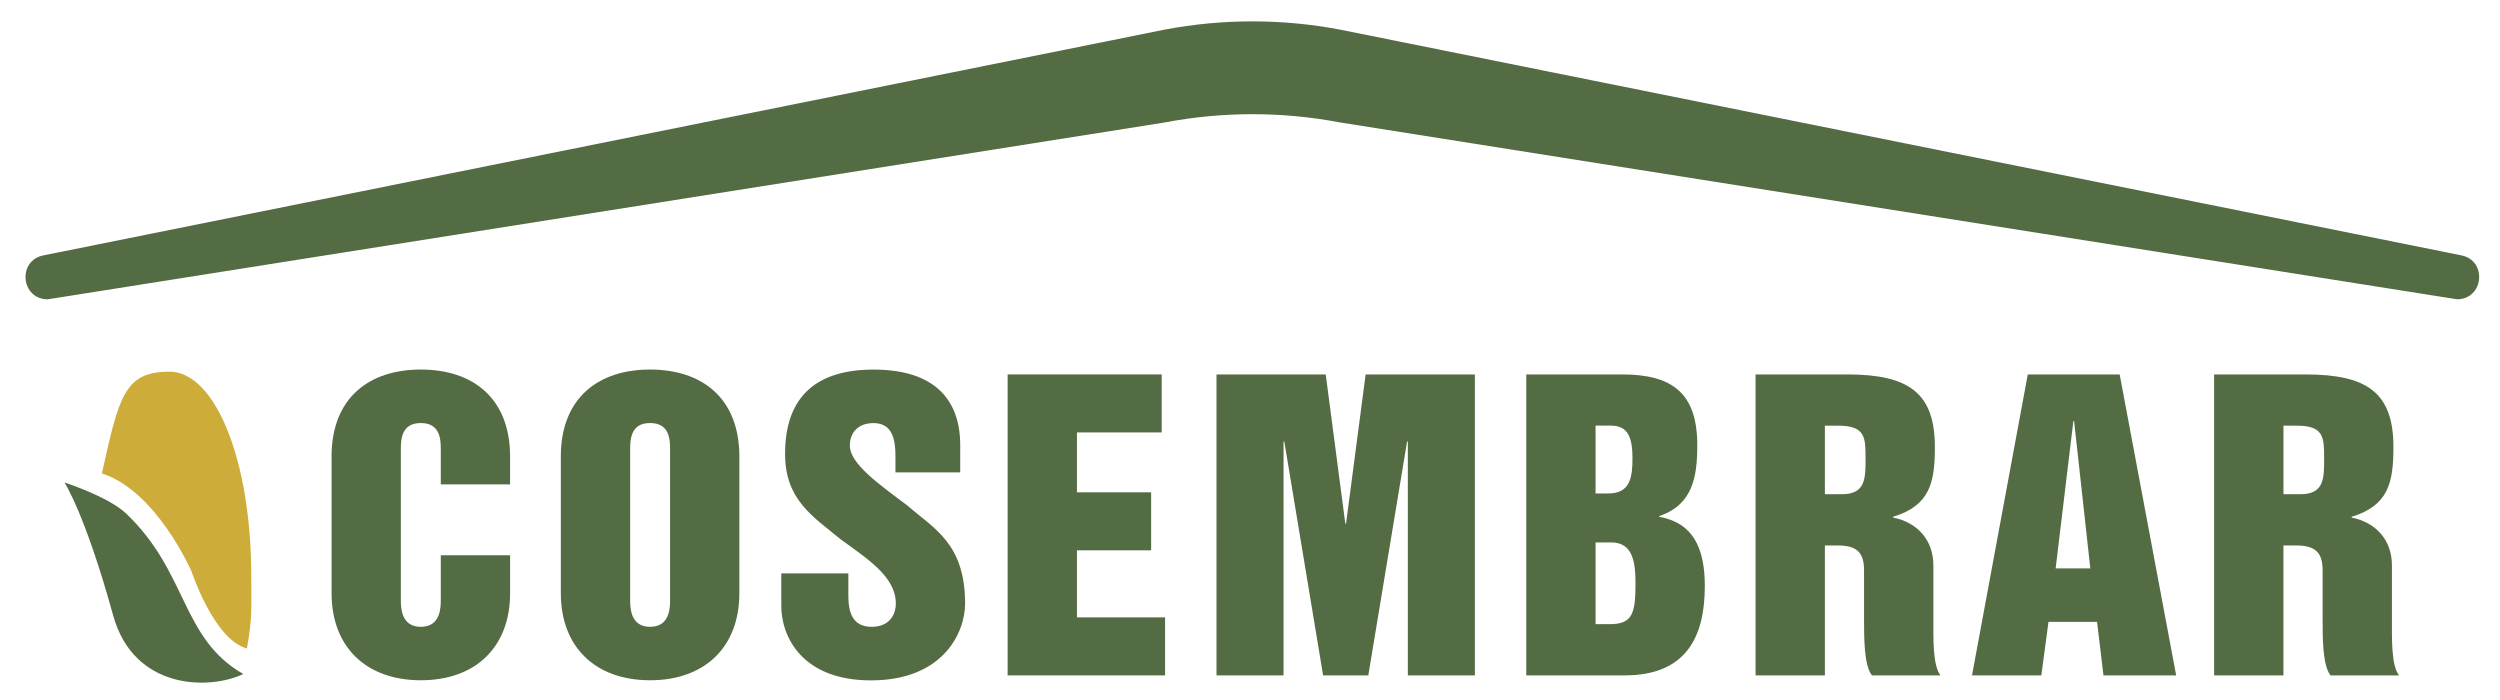
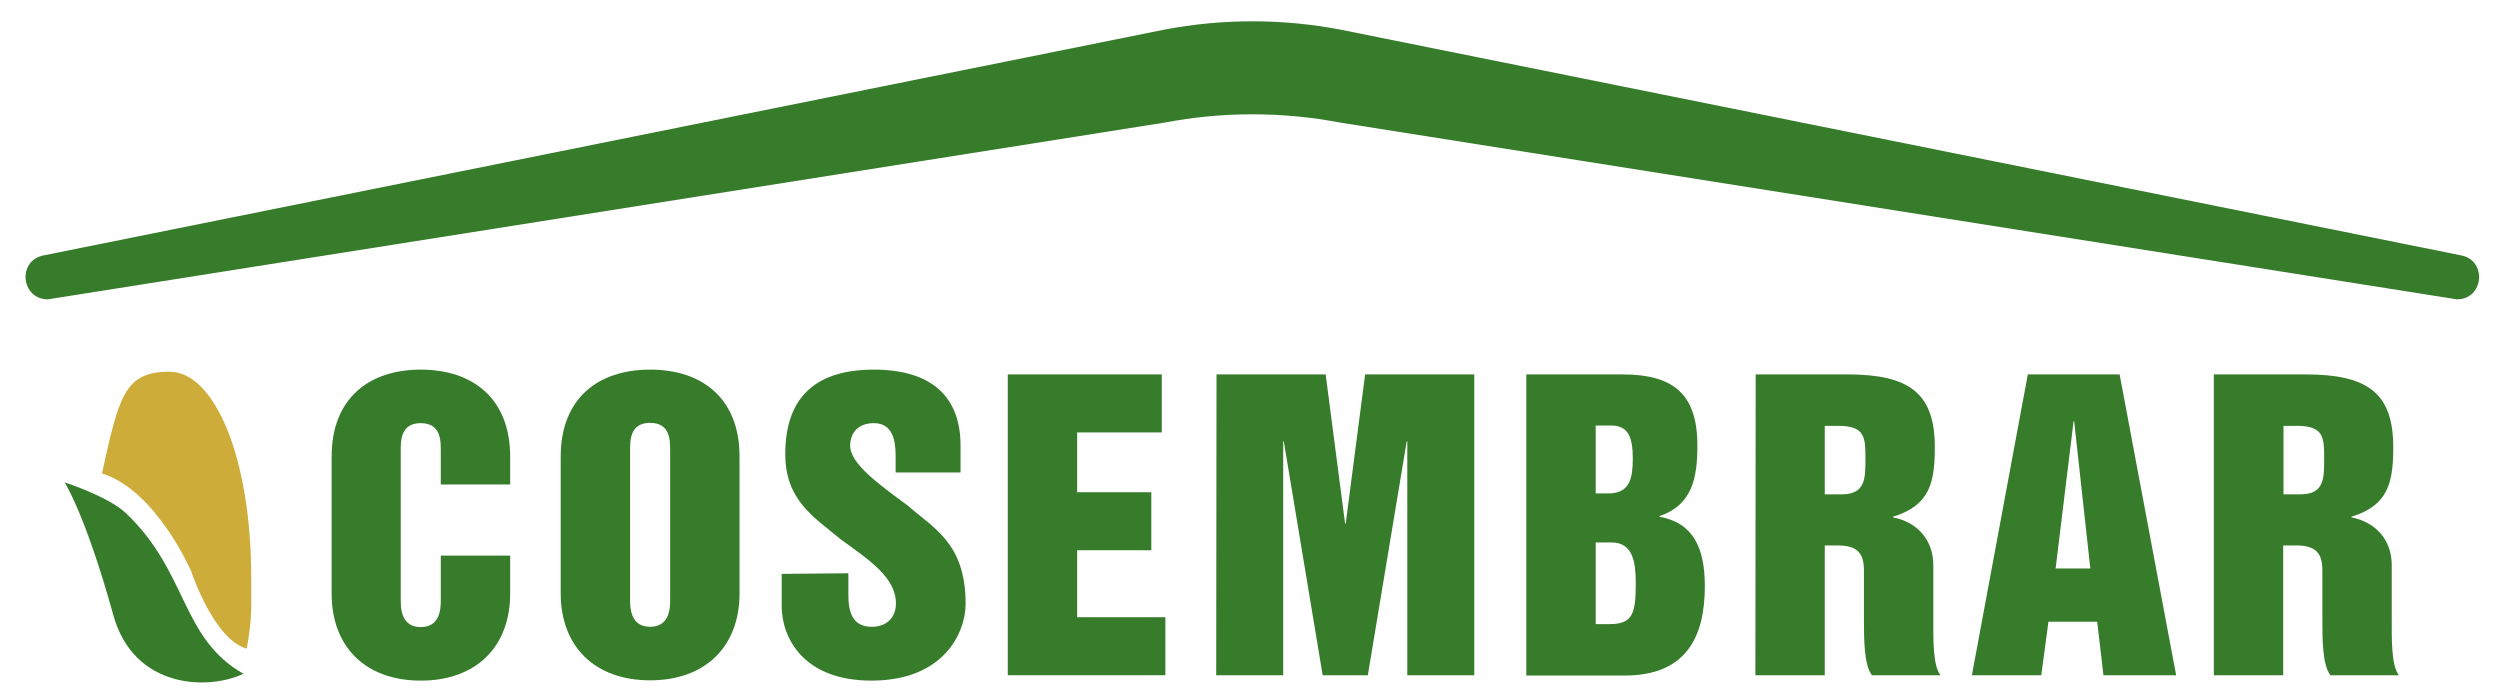
<svg xmlns="http://www.w3.org/2000/svg" version="1.1" id="Capa_1" x="0px" y="0px" viewBox="0 0 836 234" style="enable-background:new 0 0 836 234;" xml:space="preserve">
  <style type="text/css">
- 	.st0{fill:#536C43;}
+ 	.st0{fill:#367C2B;}
	.st1{fill:#CEAC39;}
</style>
  <g id="cosembrar_6_">
-     <path class="st0" d="M110.87,152.67c0-19.65,12.59-29.1,29.85-29.1s29.85,9.45,29.85,29.1v9.32H147.4v-11.33c0-3.4,0-9.2-6.68-9.2   c-6.68,0-6.68,5.8-6.68,9.2v49.75c0,2.65,0,9.2,6.68,9.2c6.68,0,6.68-6.55,6.68-9.2v-14.74h23.18v12.72   c0,17.89-11.46,29.09-29.85,29.09c-18.39,0-29.85-11.21-29.85-29.09V152.67z" />
-     <path class="st0" d="M187.54,152.67c0-19.65,12.59-29.1,29.85-29.1s29.85,9.45,29.85,29.1v45.72c0,17.89-11.46,29.09-29.85,29.09   c-18.39,0-29.85-11.21-29.85-29.09V152.67z M210.72,200.41c0,2.65,0,9.2,6.68,9.2s6.68-6.55,6.68-9.2v-49.75c0-3.4,0-9.2-6.68-9.2   s-6.68,5.8-6.68,9.2V200.41z" />
-     <path class="st0" d="M283.69,191.72v7.43c0,5.42,1.26,10.46,7.81,10.46c5.29,0,8.06-3.4,8.06-7.81c0-8.82-9.19-14.74-18.39-21.41   c-9.32-7.68-18.64-13.23-18.64-28.59c0-19.78,11.09-28.21,29.6-28.21c20.15,0,28.97,9.82,28.97,25.32v9.07h-21.66v-5.42   c0-5.04-0.76-11.08-7.31-11.08c-4.91,0-7.94,2.9-7.94,7.56c0,6.04,9.83,12.97,19.27,20.03c8.57,7.56,19.27,12.47,19.27,32.75   c0,9.7-7.31,25.7-31.49,25.7c-22.92,0-29.98-14.49-29.98-24.94v-10.83H283.69z" />
-     <path class="st0" d="M336.95,125.21h51.52v19.4h-28.34v20.02h24.81v19.4h-24.81v22.42h29.47v19.4h-52.65V125.21z" />
-     <path class="st0" d="M406.79,125.21h36.53l6.55,49.88h0.25l6.55-49.88h36.53v100.64h-22.42v-78.22h-0.25l-12.97,78.22h-15.11   l-12.98-78.22h-0.25v78.22h-22.42V125.21z" />
-     <path class="st0" d="M510.39,125.21h32.12c16.88,0,25.06,6.42,25.06,23.68c0,10.58-1.51,19.9-12.72,23.68v0.25   c11.33,2.01,15.24,10.45,15.24,23.18c0,16.88-6.17,29.85-26.83,29.85h-32.87V125.21z M533.56,165.01h4.28   c7.31,0,8.06-5.42,8.06-11.72c0-7.05-1.51-10.96-7.18-10.96h-5.16V165.01z M533.56,208.72h4.79c7.68,0,8.56-3.78,8.56-13.73   c0-6.93-0.88-13.6-8.06-13.6h-5.29V208.72z" />
-     <path class="st0" d="M587.06,125.21h30.61c20.66,0,29.35,6.17,29.35,24.31c0,11.84-1.64,19.53-13.98,23.3v0.25   c8.19,1.64,13.48,7.56,13.48,16v17.76c0,6.68-0.25,15.75,2.39,19.02h-22.92c-2.65-3.27-2.65-12.34-2.65-19.02v-16.12   c0-5.79-2.27-8.31-8.82-8.31h-4.28v43.45h-23.18V125.21z M610.23,165.27h5.67c7.94,0,7.94-5.29,7.94-11.84   c0-7.05,0-11.08-9.07-11.08h-4.53V165.27z" />
-     <path class="st0" d="M678.09,125.21h30.73l18.89,100.64h-24.31l-2.14-17.89h-16.25l-2.39,17.89h-23.18L678.09,125.21z    M687.41,190.08H699l-5.42-49.25h-0.25L687.41,190.08z" />
-     <path class="st0" d="M740.4,125.21h30.61c20.66,0,29.35,6.17,29.35,24.31c0,11.84-1.64,19.53-13.98,23.3v0.25   c8.19,1.64,13.48,7.56,13.48,16v17.76c0,6.68-0.25,15.75,2.39,19.02h-22.92c-2.65-3.27-2.65-12.34-2.65-19.02v-16.12   c0-5.79-2.27-8.31-8.82-8.31h-4.28v43.45H740.4V125.21z M763.58,165.27h5.67c7.94,0,7.94-5.29,7.94-11.84   c0-7.05,0-11.08-9.07-11.08h-4.53V165.27z" />
+     <path class="st0" d="M110.9,152.7c0-19.6,12.6-29.1,29.8-29.1s29.9,9.5,29.9,29.1v9.3h-23.2v-11.3c0-3.4,0-9.2-6.7-9.2   s-6.7,5.8-6.7,9.2v49.8c0,2.6,0,9.2,6.7,9.2s6.7-6.6,6.7-9.2v-14.7h23.2v12.7c0,17.9-11.5,29.1-29.9,29.1s-29.8-11.2-29.8-29.1   L110.9,152.7L110.9,152.7z" />
+     <path class="st0" d="M187.5,152.7c0-19.6,12.6-29.1,29.9-29.1s29.9,9.5,29.9,29.1v45.7c0,17.9-11.5,29.1-29.9,29.1   s-29.9-11.2-29.9-29.1V152.7z M210.7,200.4c0,2.6,0,9.2,6.7,9.2s6.7-6.6,6.7-9.2v-49.8c0-3.4,0-9.2-6.7-9.2s-6.7,5.8-6.7,9.2V200.4   z" />
+     <path class="st0" d="M283.7,191.7v7.4c0,5.4,1.3,10.5,7.8,10.5c5.3,0,8.1-3.4,8.1-7.8c0-8.8-9.2-14.7-18.4-21.4   c-9.3-7.7-18.6-13.2-18.6-28.6c0-19.8,11.1-28.2,29.6-28.2c20.1,0,29,9.8,29,25.3v9.1h-21.7v-5.4c0-5-0.8-11.1-7.3-11.1   c-4.9,0-7.9,2.9-7.9,7.6c0,6,9.8,13,19.3,20c8.6,7.6,19.3,12.5,19.3,32.8c0,9.7-7.3,25.7-31.5,25.7c-22.9,0-30-14.5-30-24.9v-10.8   L283.7,191.7L283.7,191.7z" />
+     <path class="st0" d="M337,125.2h51.5v19.4h-28.3v20h24.8V184h-24.8v22.4h29.5v19.4H337V125.2z" />
+     <path class="st0" d="M406.8,125.2h36.5l6.5,49.9h0.2l6.5-49.9h36.5v100.6h-22.4v-78.2h-0.2l-13,78.2h-15.1l-13-78.2h-0.2v78.2   h-22.4L406.8,125.2L406.8,125.2z" />
+     <path class="st0" d="M510.4,125.2h32.1c16.9,0,25.1,6.4,25.1,23.7c0,10.6-1.5,19.9-12.7,23.7v0.2c11.3,2,15.2,10.4,15.2,23.2   c0,16.9-6.2,29.9-26.8,29.9h-32.9V125.2z M533.6,165h4.3c7.3,0,8.1-5.4,8.1-11.7c0-7.1-1.5-11-7.2-11h-5.2L533.6,165L533.6,165z    M533.6,208.7h4.8c7.7,0,8.6-3.8,8.6-13.7c0-6.9-0.9-13.6-8.1-13.6h-5.3V208.7z" />
+     <path class="st0" d="M587.1,125.2h30.6c20.7,0,29.3,6.2,29.3,24.3c0,11.8-1.6,19.5-14,23.3v0.2c8.2,1.6,13.5,7.6,13.5,16v17.8   c0,6.7-0.2,15.8,2.4,19H626c-2.7-3.3-2.7-12.3-2.7-19v-16.1c0-5.8-2.3-8.3-8.8-8.3h-4.3v43.4h-23.2L587.1,125.2L587.1,125.2z    M610.2,165.3h5.7c7.9,0,7.9-5.3,7.9-11.8c0-7.1,0-11.1-9.1-11.1h-4.5L610.2,165.3L610.2,165.3z" />
+     <path class="st0" d="M678.1,125.2h30.7l18.9,100.6h-24.3l-2.1-17.9H685l-2.4,17.9h-23.2L678.1,125.2z M687.4,190.1H699l-5.4-49.2   h-0.2L687.4,190.1z" />
+     <path class="st0" d="M740.4,125.2H771c20.7,0,29.3,6.2,29.3,24.3c0,11.8-1.6,19.5-14,23.3v0.2c8.2,1.6,13.5,7.6,13.5,16v17.8   c0,6.7-0.2,15.8,2.4,19h-22.9c-2.7-3.3-2.7-12.3-2.7-19v-16.1c0-5.8-2.3-8.3-8.8-8.3h-4.3v43.4h-23.2V125.2z M763.6,165.3h5.7   c7.9,0,7.9-5.3,7.9-11.8c0-7.1,0-11.1-9.1-11.1h-4.5L763.6,165.3L763.6,165.3z" />
  </g>
-   <path id="i1_18_" class="st0" d="M42.07,171.63c-5.92-5.58-20.51-10.28-20.51-10.28s6.94,10.53,16.27,44.42  c6.87,24.94,32.13,25.07,43.52,19.62C60.42,213.38,62.86,191.26,42.07,171.63z" />
-   <path class="st1" d="M34.07,158.32c5.73-25.8,7.55-34.04,22.61-34.04s27.35,28.93,27.35,68.61c0,9.92,0.42,13.78-1.47,23.96  c-11.01-2.96-18.49-25.71-18.49-25.71S52.36,164.14,34.07,158.32z" />
-   <path id="_x34__5_" class="st0" d="M448.2,40.96l373.42,59.12c9,0,10.22-13.01,1.39-14.7L448.2,9.92c-19.43-3.7-39.38-3.7-58.81,0  L14.57,85.39c-8.84,1.68-7.61,14.7,1.39,14.7l373.42-59.12C408.81,37.26,428.77,37.26,448.2,40.96z" />
+   <path id="i1_18_" class="st0" d="M42.1,171.6c-5.9-5.6-20.5-10.3-20.5-10.3s6.9,10.5,16.3,44.4c6.9,24.9,32.1,25.1,43.5,19.6  C60.4,213.4,62.9,191.3,42.1,171.6z" />
+   <path class="st1" d="M34.1,158.3c5.7-25.8,7.5-34,22.6-34S84,153.2,84,192.9c0,9.9,0.4,13.8-1.5,24c-11-3-18.5-25.7-18.5-25.7  S52.4,164.1,34.1,158.3z" />
+   <path id="_x34__5_" class="st0" d="M448.2,41l373.4,59.1c9,0,10.2-13,1.4-14.7L448.2,9.9c-19.4-3.7-39.4-3.7-58.8,0L14.6,85.4  C5.7,87.1,7,100.1,16,100.1L389.4,41C408.8,37.3,428.8,37.3,448.2,41z" />
</svg>
